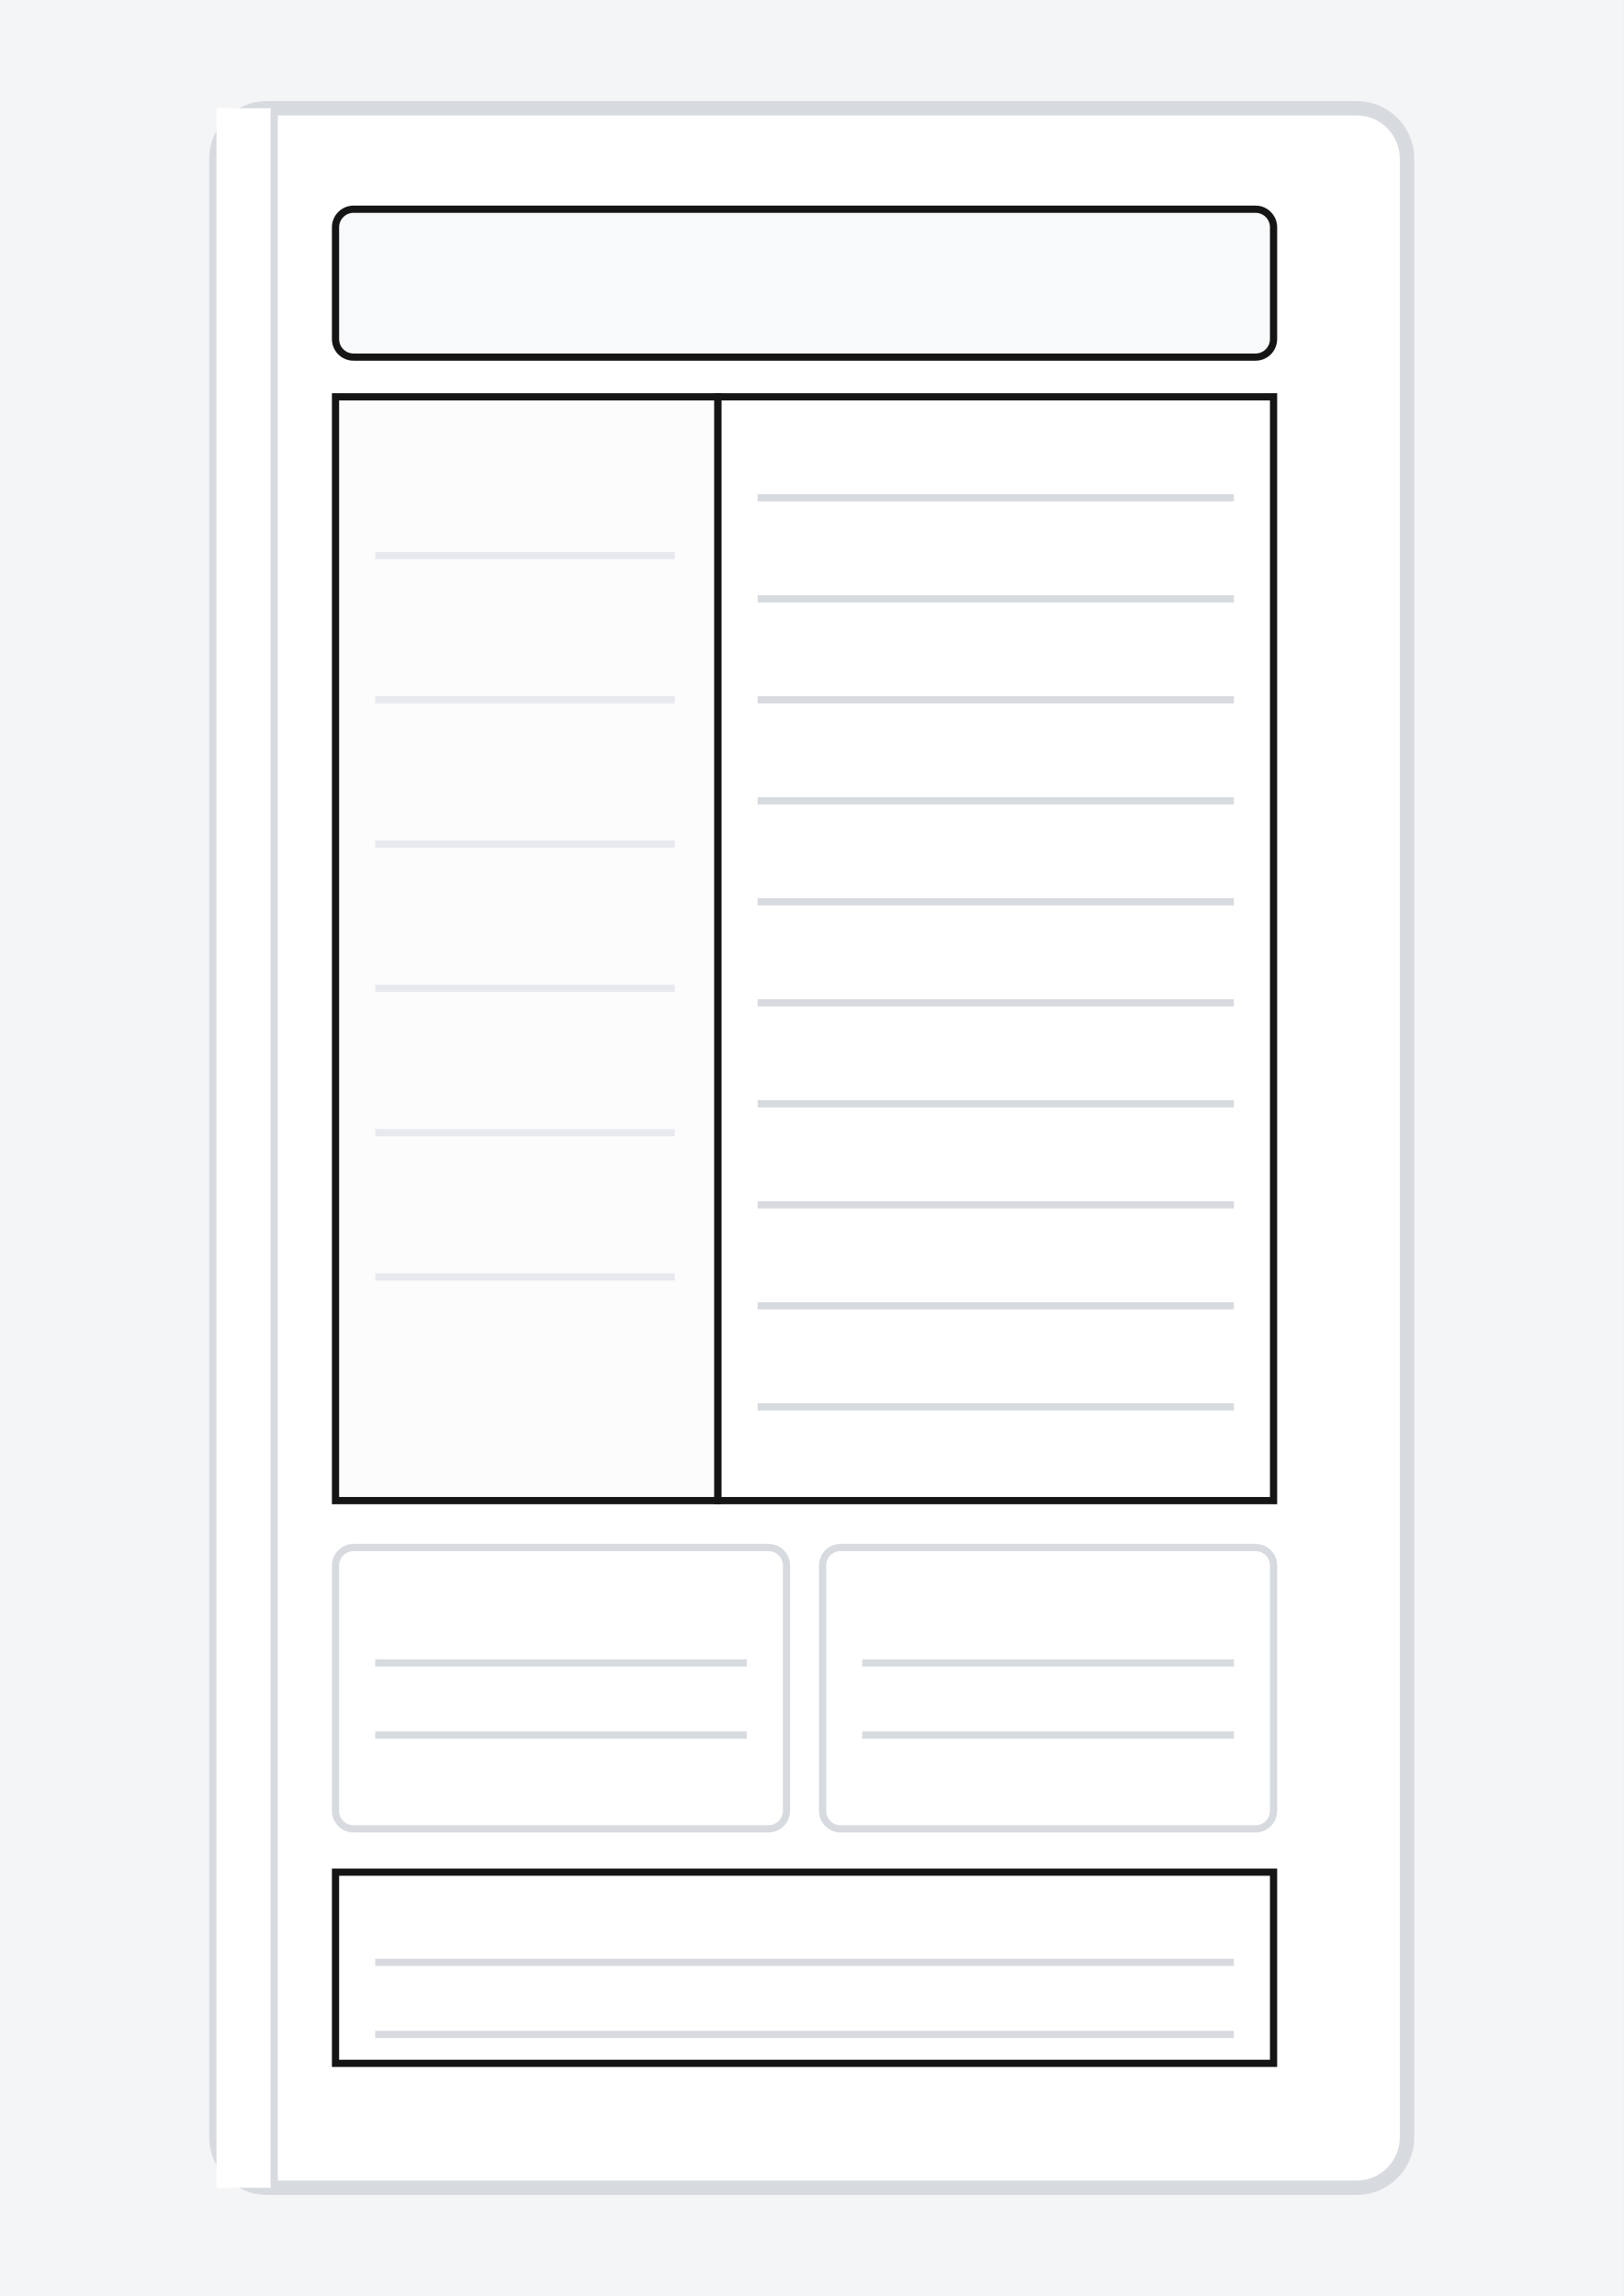
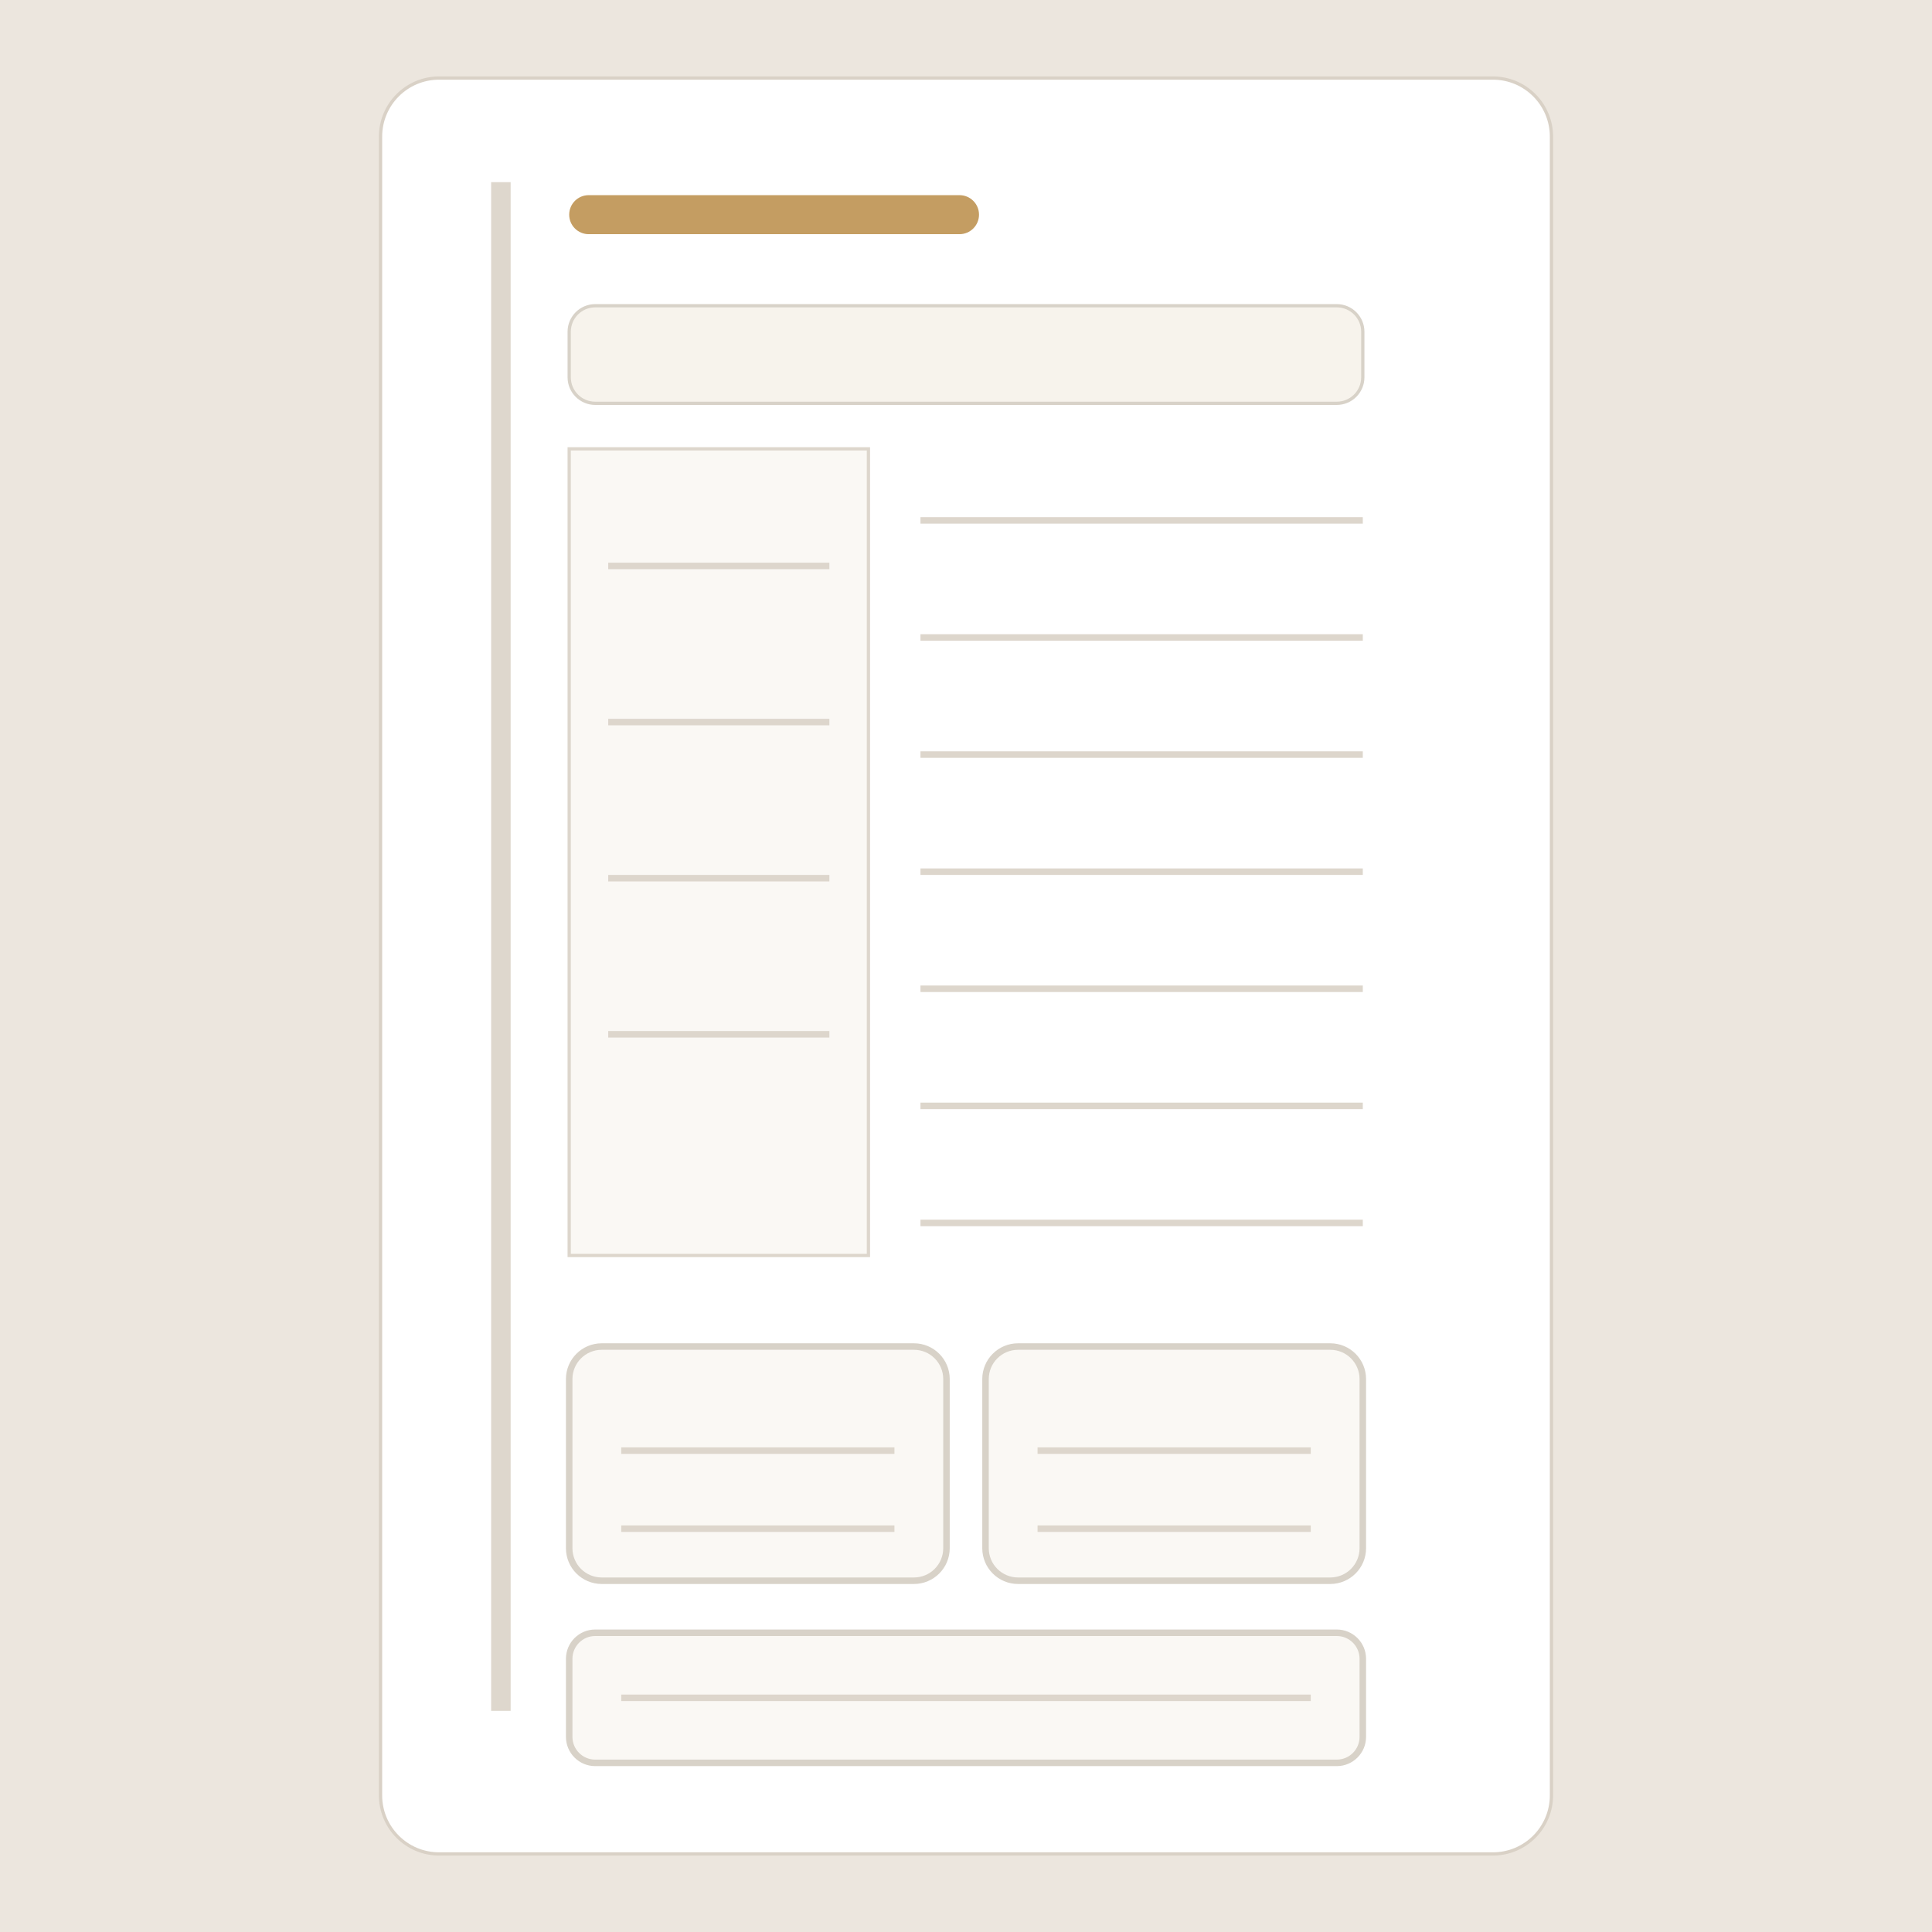
- <svg xmlns="http://www.w3.org/2000/svg" width="900" height="1273" viewBox="0 0 900 1273" fill="none">
-   <rect width="900" height="1273" fill="#F4F5F7" />
-   <rect x="120" y="60" width="660" height="1153" rx="28" fill="white" stroke="#D7DADF" stroke-width="8" />
-   <rect x="120" y="60" width="32" height="1153" fill="#FFFFFF" />
-   <line x1="152" y1="60" x2="152" y2="1213" stroke="#D7DADF" stroke-width="4" />
-   <rect x="186" y="116" width="520" height="82" rx="10" fill="#F8F9FB" stroke="#151515" stroke-width="4" />
-   <rect x="186" y="220" width="212" height="612" fill="#FCFCFD" stroke="#151515" stroke-width="4" />
-   <rect x="398" y="220" width="308" height="612" fill="#FFFFFF" stroke="#151515" stroke-width="4" />
-   <rect x="186" y="858" width="250" height="156" rx="10" fill="#FFFFFF" stroke="#D7DADF" stroke-width="4" />
-   <rect x="456" y="858" width="250" height="156" rx="10" fill="#FFFFFF" stroke="#D7DADF" stroke-width="4" />
-   <rect x="186" y="1038" width="520" height="106" fill="#FFFFFF" stroke="#151515" stroke-width="4" />
-   <line x1="208" y1="308" x2="374" y2="308" stroke="#E7E9EE" stroke-width="4" />
-   <line x1="208" y1="388" x2="374" y2="388" stroke="#E7E9EE" stroke-width="4" />
-   <line x1="208" y1="468" x2="374" y2="468" stroke="#E7E9EE" stroke-width="4" />
-   <line x1="208" y1="548" x2="374" y2="548" stroke="#E7E9EE" stroke-width="4" />
-   <line x1="208" y1="628" x2="374" y2="628" stroke="#E7E9EE" stroke-width="4" />
-   <line x1="208" y1="708" x2="374" y2="708" stroke="#E7E9EE" stroke-width="4" />
-   <line x1="420" y1="276" x2="684" y2="276" stroke="#D7DADF" stroke-width="4" />
-   <line x1="420" y1="332" x2="684" y2="332" stroke="#D7DADF" stroke-width="4" />
-   <line x1="420" y1="388" x2="684" y2="388" stroke="#D7DADF" stroke-width="4" />
-   <line x1="420" y1="444" x2="684" y2="444" stroke="#D7DADF" stroke-width="4" />
-   <line x1="420" y1="500" x2="684" y2="500" stroke="#D7DADF" stroke-width="4" />
-   <line x1="420" y1="556" x2="684" y2="556" stroke="#D7DADF" stroke-width="4" />
-   <line x1="420" y1="612" x2="684" y2="612" stroke="#D7DADF" stroke-width="4" />
-   <line x1="420" y1="668" x2="684" y2="668" stroke="#D7DADF" stroke-width="4" />
-   <line x1="420" y1="724" x2="684" y2="724" stroke="#D7DADF" stroke-width="4" />
-   <line x1="420" y1="780" x2="684" y2="780" stroke="#D7DADF" stroke-width="4" />
-   <line x1="208" y1="922" x2="414" y2="922" stroke="#D7DADF" stroke-width="4" />
-   <line x1="208" y1="962" x2="414" y2="962" stroke="#D7DADF" stroke-width="4" />
-   <line x1="478" y1="922" x2="684" y2="922" stroke="#D7DADF" stroke-width="4" />
-   <line x1="478" y1="962" x2="684" y2="962" stroke="#D7DADF" stroke-width="4" />
-   <line x1="208" y1="1088" x2="684" y2="1088" stroke="#D7DADF" stroke-width="4" />
-   <line x1="208" y1="1128" x2="684" y2="1128" stroke="#D7DADF" stroke-width="4" />
+ <svg xmlns="http://www.w3.org/2000/svg" viewBox="0 0 594 594">
+   <rect width="594" height="594" fill="#ece6de" />
+   <g transform="translate(87 0)">
+     <rect width="420" height="594" fill="#ece6de" />
+     <rect x="30" y="24" width="360" height="546" rx="18" fill="#fff" stroke="#d9d1c6" />
+     <rect x="64" y="56" width="6" height="470" fill="#ded7cd" />
+     <rect x="88" y="60" width="126" height="12" rx="6" fill="#c49d62" />
+     <rect x="88" y="94" width="244" height="30" rx="8" fill="#f7f3ec" stroke="#d8d2c8" />
+     <rect x="88" y="138" width="92" height="248" fill="#faf8f4" stroke="#ddd6cc" />
+     <g stroke="#ddd6cc" stroke-width="2">
+       <line x1="100" y1="174" x2="168" y2="174" />
+       <line x1="100" y1="222" x2="168" y2="222" />
+       <line x1="100" y1="270" x2="168" y2="270" />
+       <line x1="100" y1="318" x2="168" y2="318" />
+       <line x1="196" y1="160" x2="332" y2="160" />
+       <line x1="196" y1="196" x2="332" y2="196" />
+       <line x1="196" y1="232" x2="332" y2="232" />
+       <line x1="196" y1="268" x2="332" y2="268" />
+       <line x1="196" y1="304" x2="332" y2="304" />
+       <line x1="196" y1="340" x2="332" y2="340" />
+       <line x1="196" y1="376" x2="332" y2="376" />
+     </g>
+     <g fill="#faf8f4" stroke="#d8d2c8" stroke-width="2">
+       <rect x="88" y="414" width="116" height="72" rx="10" />
+       <rect x="216" y="414" width="116" height="72" rx="10" />
+       <rect x="88" y="502" width="244" height="40" rx="8" />
+     </g>
+     <g stroke="#ddd6cc" stroke-width="2">
+       <line x1="104" y1="446" x2="188" y2="446" />
+       <line x1="104" y1="470" x2="188" y2="470" />
+       <line x1="232" y1="446" x2="316" y2="446" />
+       <line x1="232" y1="470" x2="316" y2="470" />
+       <line x1="104" y1="522" x2="316" y2="522" />
+     </g>
+   </g>
</svg>
